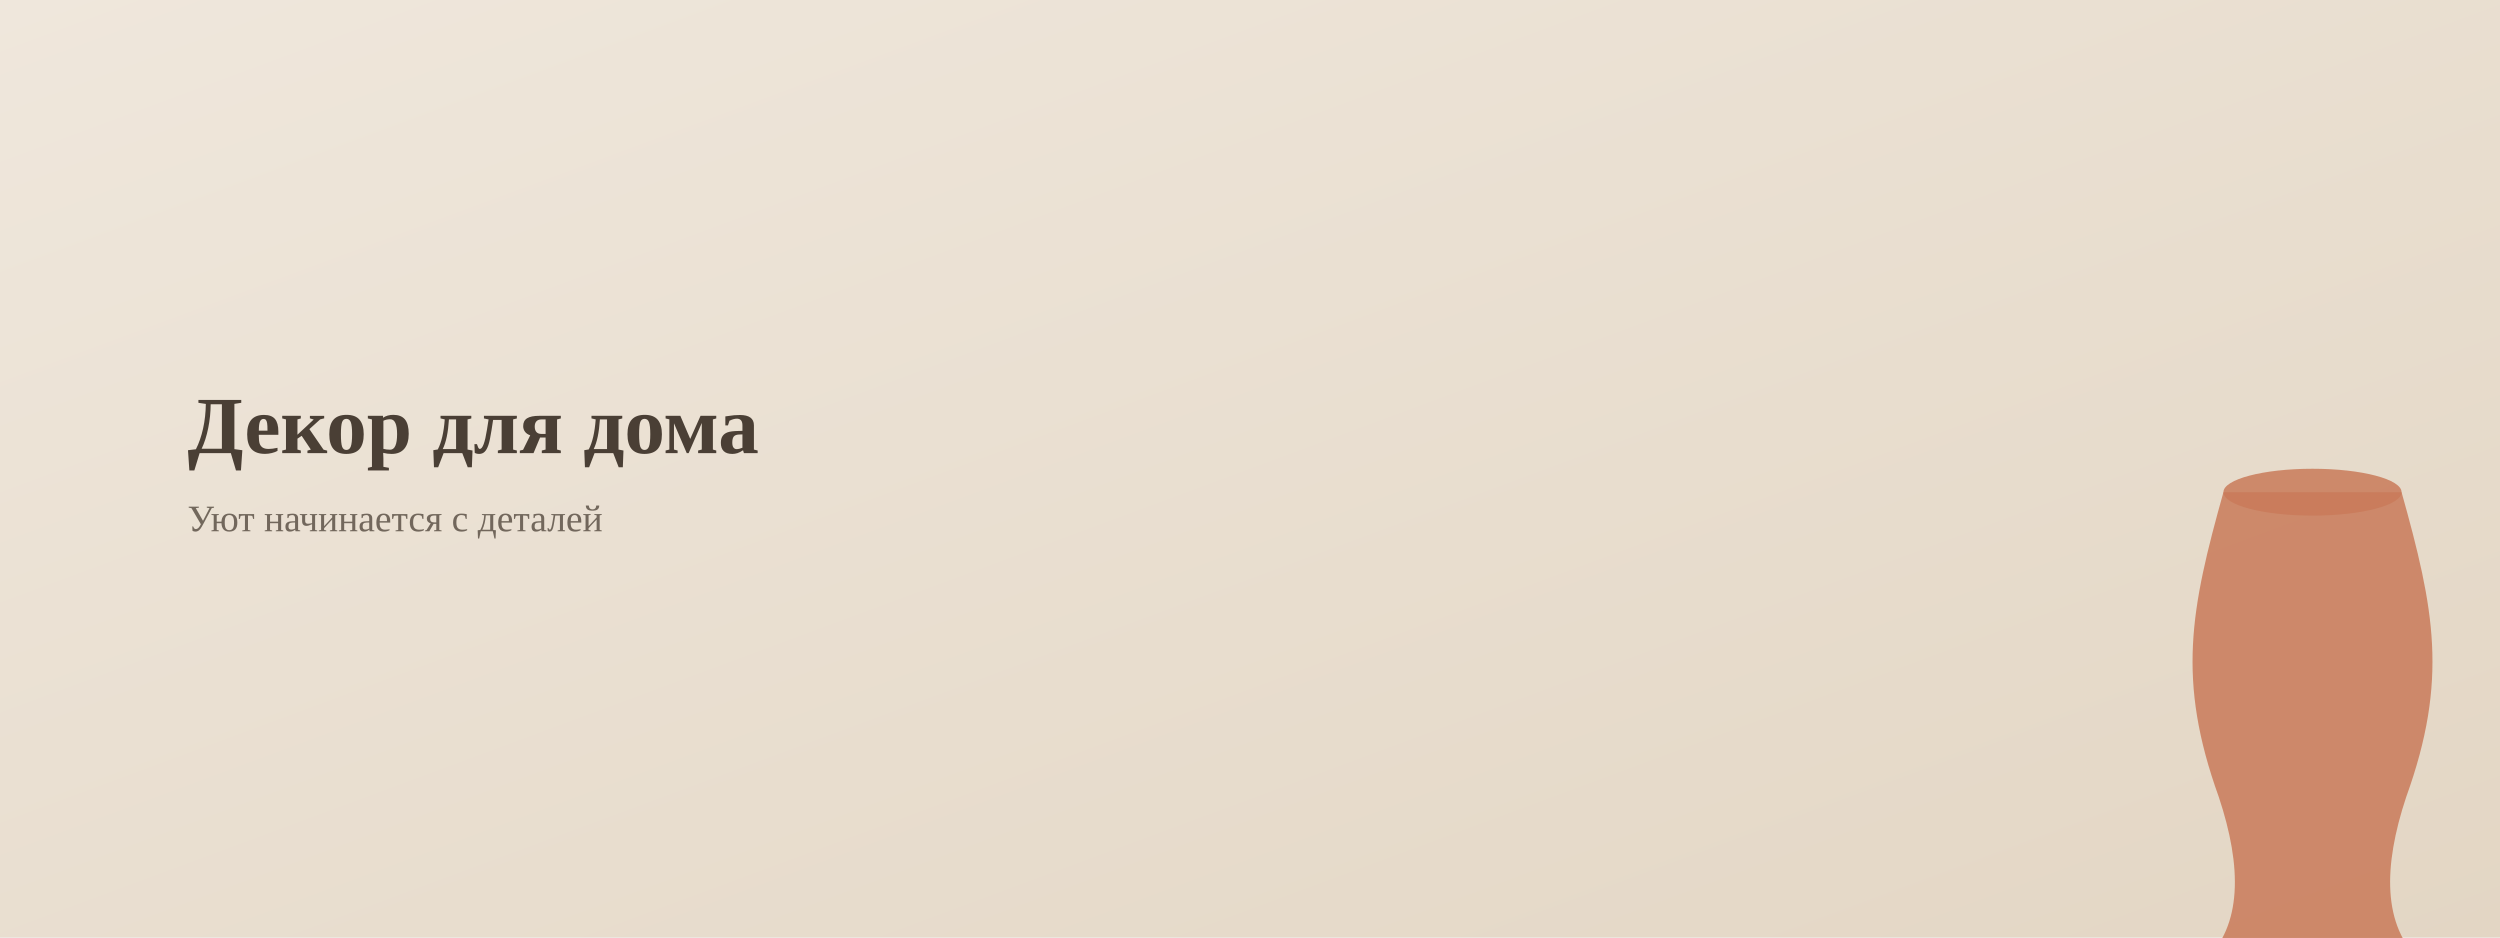
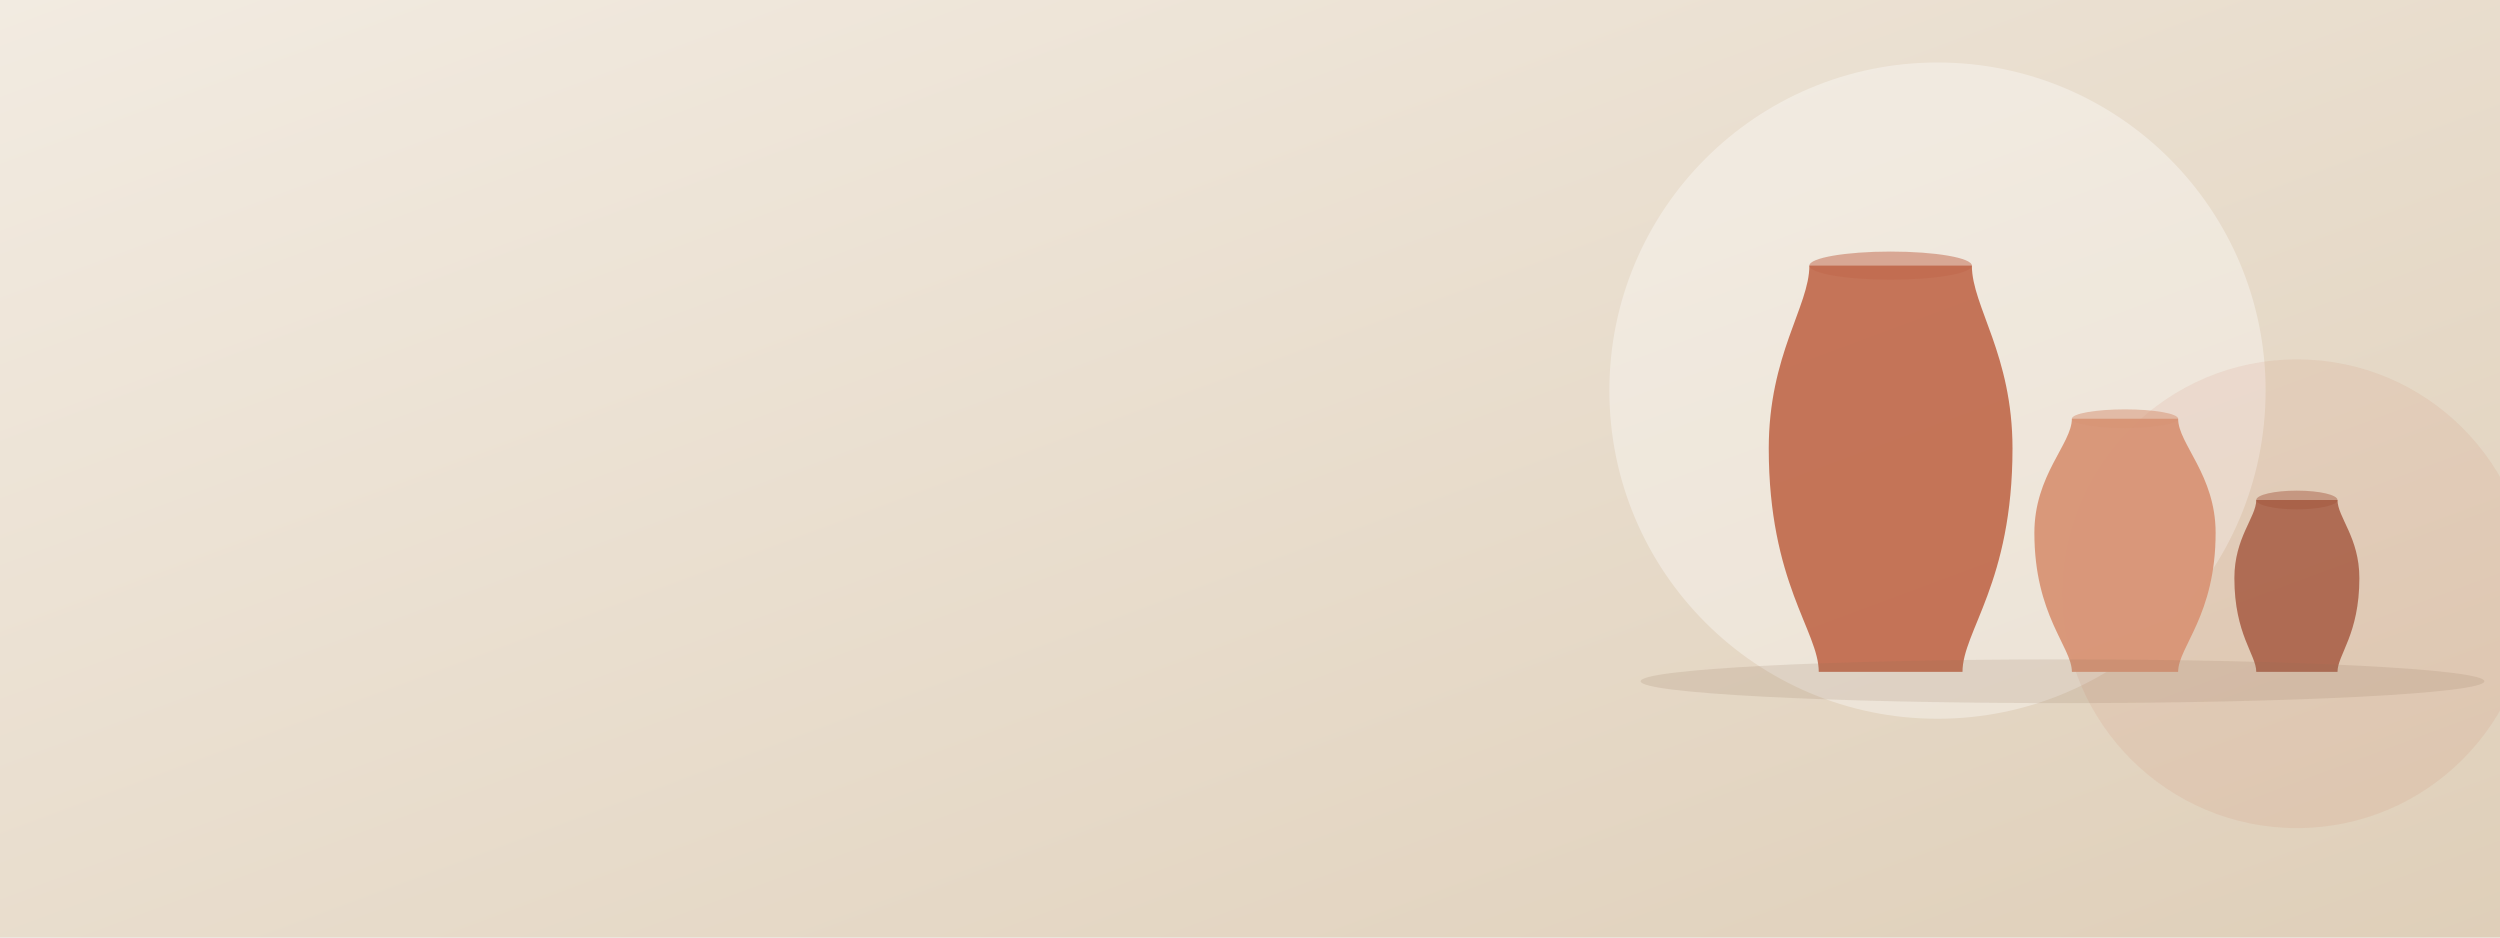
- <svg xmlns="http://www.w3.org/2000/svg" width="1600" height="600" viewBox="0 0 1600 600" role="img">
+ <svg xmlns="http://www.w3.org/2000/svg" width="1600" height="600" viewBox="0 0 1600 600" role="presentation">
  <defs>
-     <linearGradient id="hero1" x1="0%" y1="0%" x2="100%" y2="100%">
-       <stop offset="0%" stop-color="#EFE7DC" />
-       <stop offset="100%" stop-color="#E3D6C4" />
+     <linearGradient id="hero-1" x1="0%" y1="0%" x2="100%" y2="100%">
+       <stop offset="0%" stop-color="#F2EBE1" />
+       <stop offset="100%" stop-color="#DFCFB9" />
    </linearGradient>
  </defs>
-   <rect width="1600" height="600" fill="url(#hero1)" />
-   <g transform="translate(1180,0.0) scale(1.5)">
-     <g fill="#C97B5A" fill-opacity="0.85">
-       <path d="M 162 210 C 148 260, 142 290, 160 340              C 170 370, 170 395, 154 410              L 246 410              C 230 395, 230 370, 240 340              C 258 290, 252 260, 238 210 Z" />
-       <ellipse cx="200" cy="210" rx="38" ry="10" />
-     </g>
+   <rect width="1600" height="600" fill="url(#hero-1)" />
+   <circle cx="1240" cy="250" r="210" fill="#FFFFFF" fill-opacity="0.35" />
+   <circle cx="1470" cy="380" r="150" fill="#C0674A" fill-opacity="0.1" />
+   <g fill="#C0674A" fill-opacity="0.9">
+     <path d="M 1158 170              C 1158 196, 1132 227, 1132 287              C 1132 373, 1164 404, 1164 430              L 1256 430              C 1256 404, 1288 373, 1288 287              C 1288 227, 1262 196, 1262 170 Z" />
+     <ellipse cx="1210" cy="170" rx="52" ry="9" fill-opacity="0.50" />
  </g>
-   <text x="120" y="290.0" font-family="Georgia, 'Times New Roman', serif" font-size="52" font-weight="bold" fill="#4A3F35">Декор для дома</text>
-   <text x="120" y="340.0" font-family="Georgia, 'Times New Roman', serif" font-size="24" fill="#4A3F35" fill-opacity="0.75">Уют начинается с деталей</text>
+   <g fill="#D89476" fill-opacity="0.95">
+     <path d="M 1326 268              C 1326 284, 1302 304, 1302 341              C 1302 394, 1326 414, 1326 430              L 1394 430              C 1394 414, 1418 394, 1418 341              C 1418 304, 1394 284, 1394 268 Z" />
+     <ellipse cx="1360" cy="268" rx="34" ry="6" fill-opacity="0.52" />
+   </g>
+   <g fill="#A2543B" fill-opacity="0.8">
+     <path d="M 1444 320              C 1444 331, 1430 344, 1430 370              C 1430 406, 1444 419, 1444 430              L 1496 430              C 1496 419, 1510 406, 1510 370              C 1510 344, 1496 331, 1496 320 Z" />
+     <ellipse cx="1470" cy="320" rx="26" ry="6" fill-opacity="0.44" />
+   </g>
+   <ellipse cx="1320" cy="436" rx="270" ry="14" fill="#8A6B52" fill-opacity="0.16" />
</svg>
